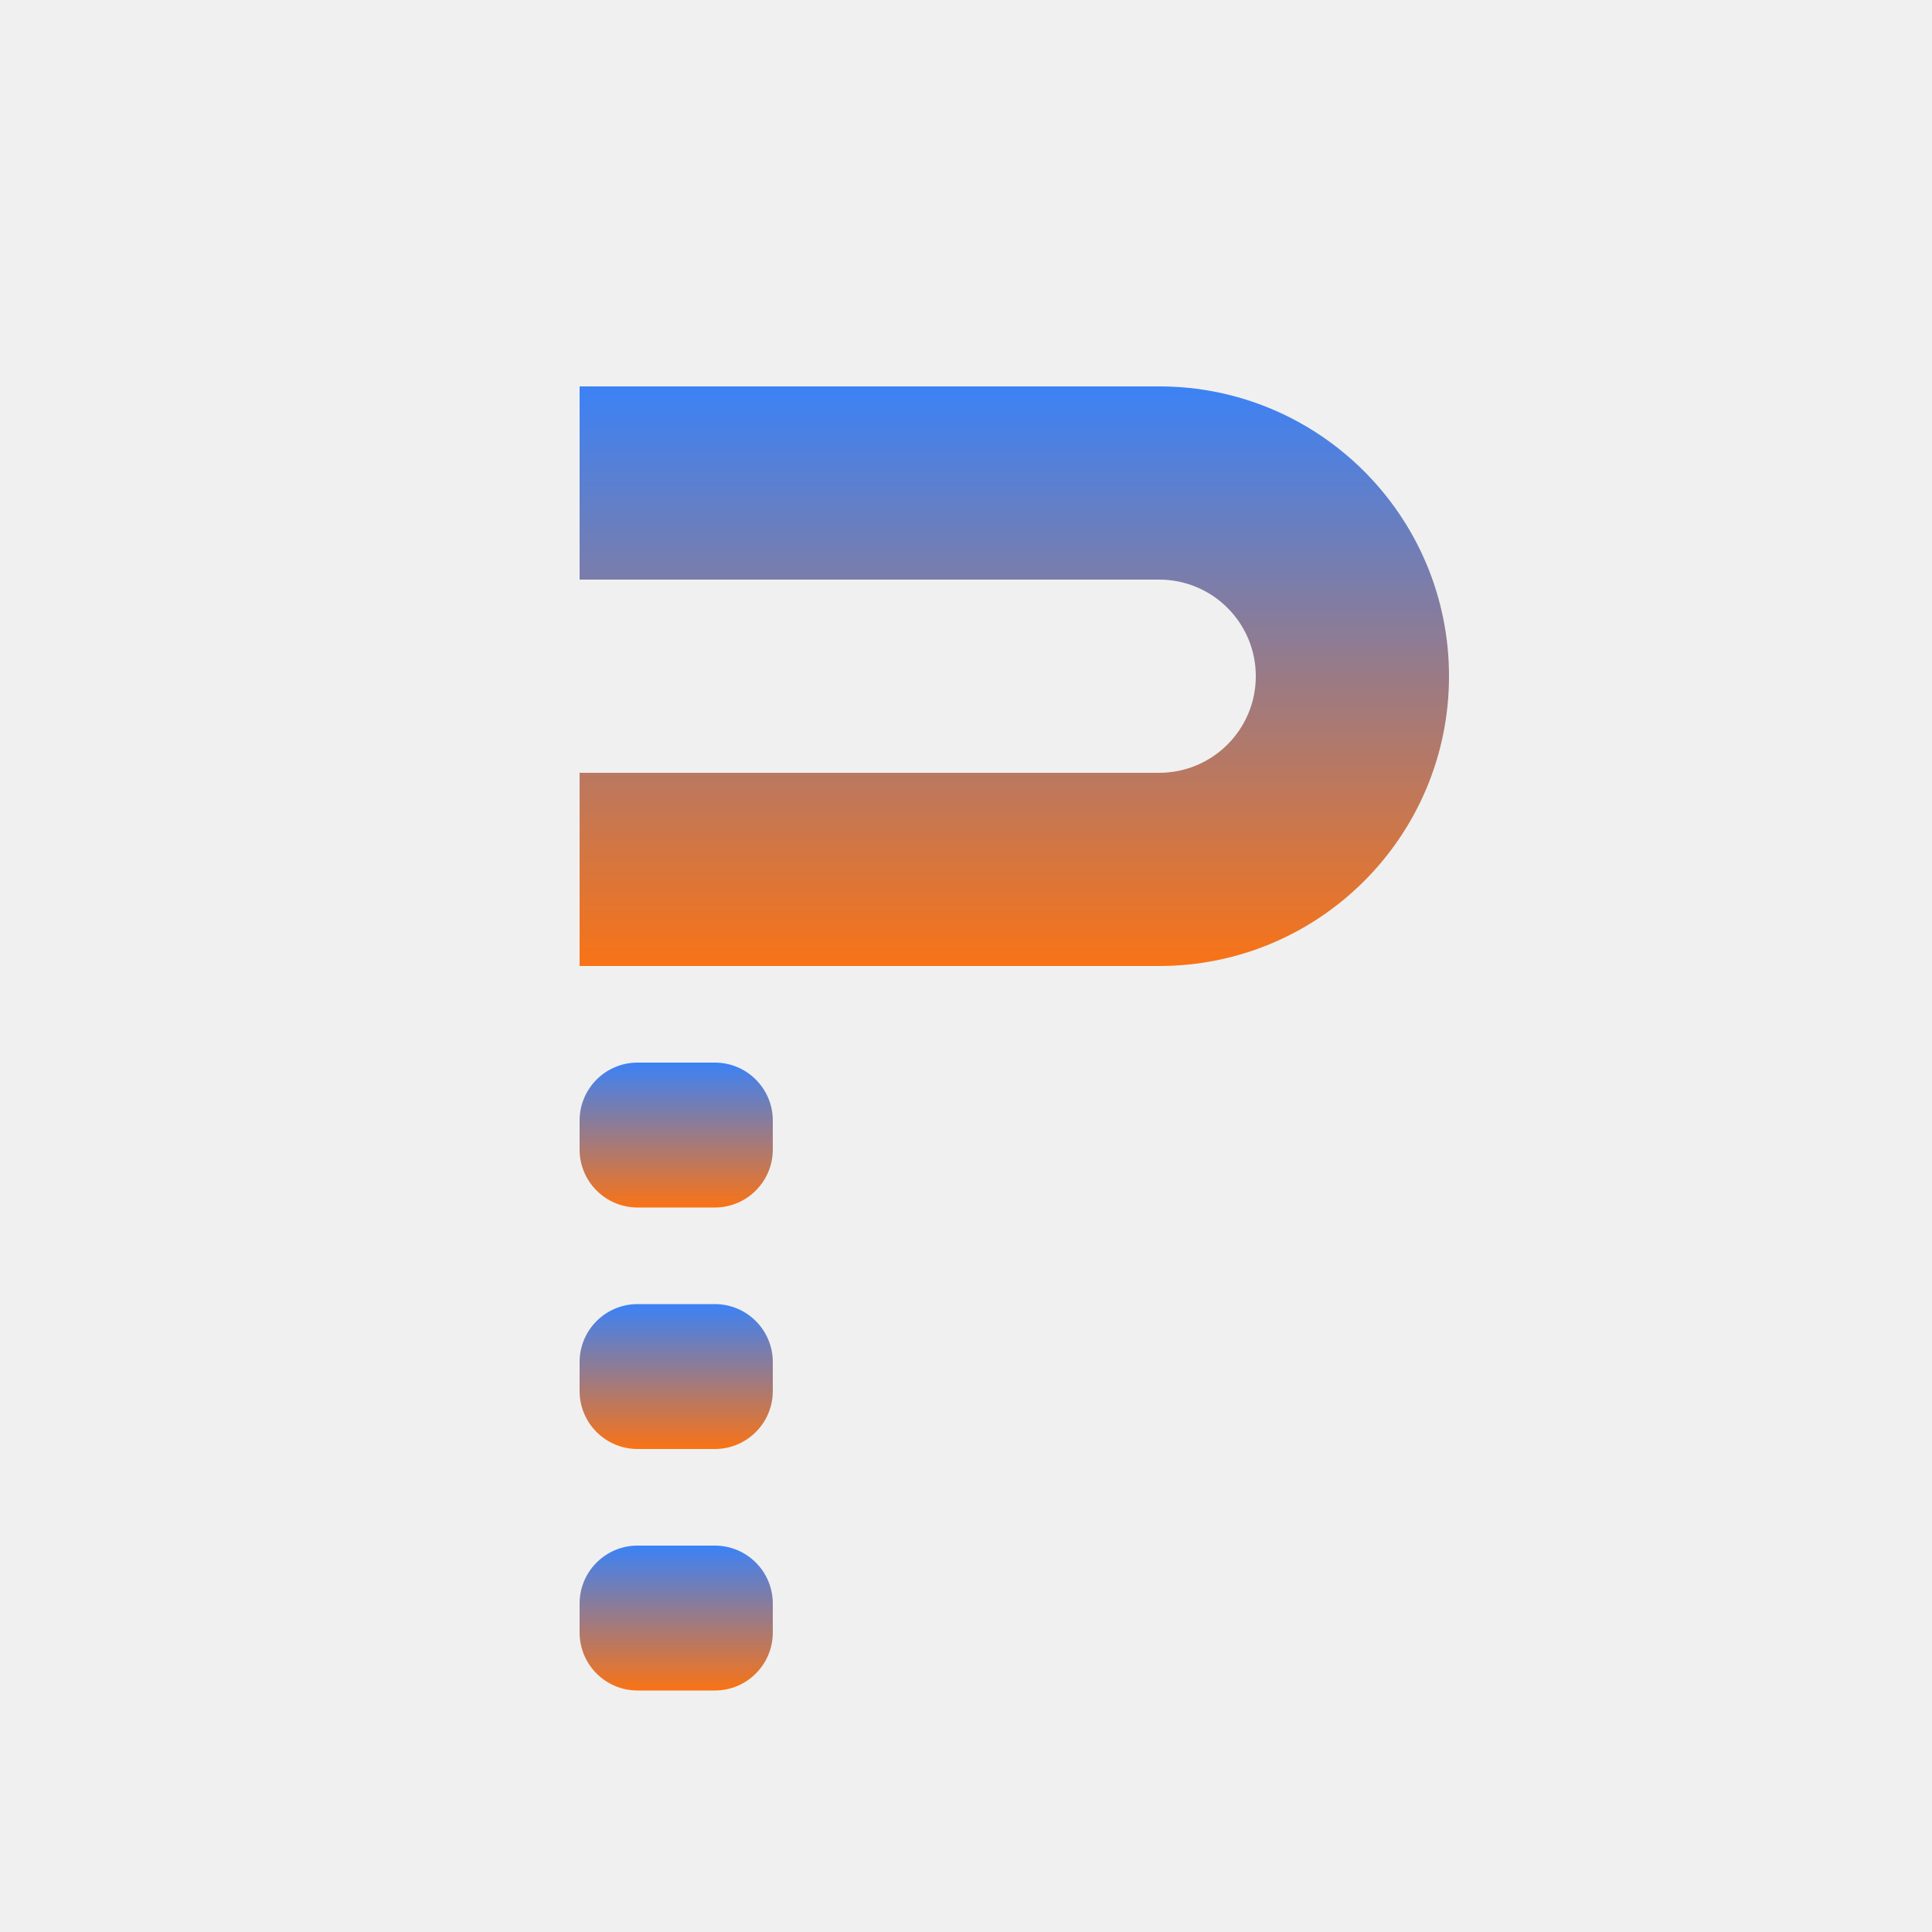
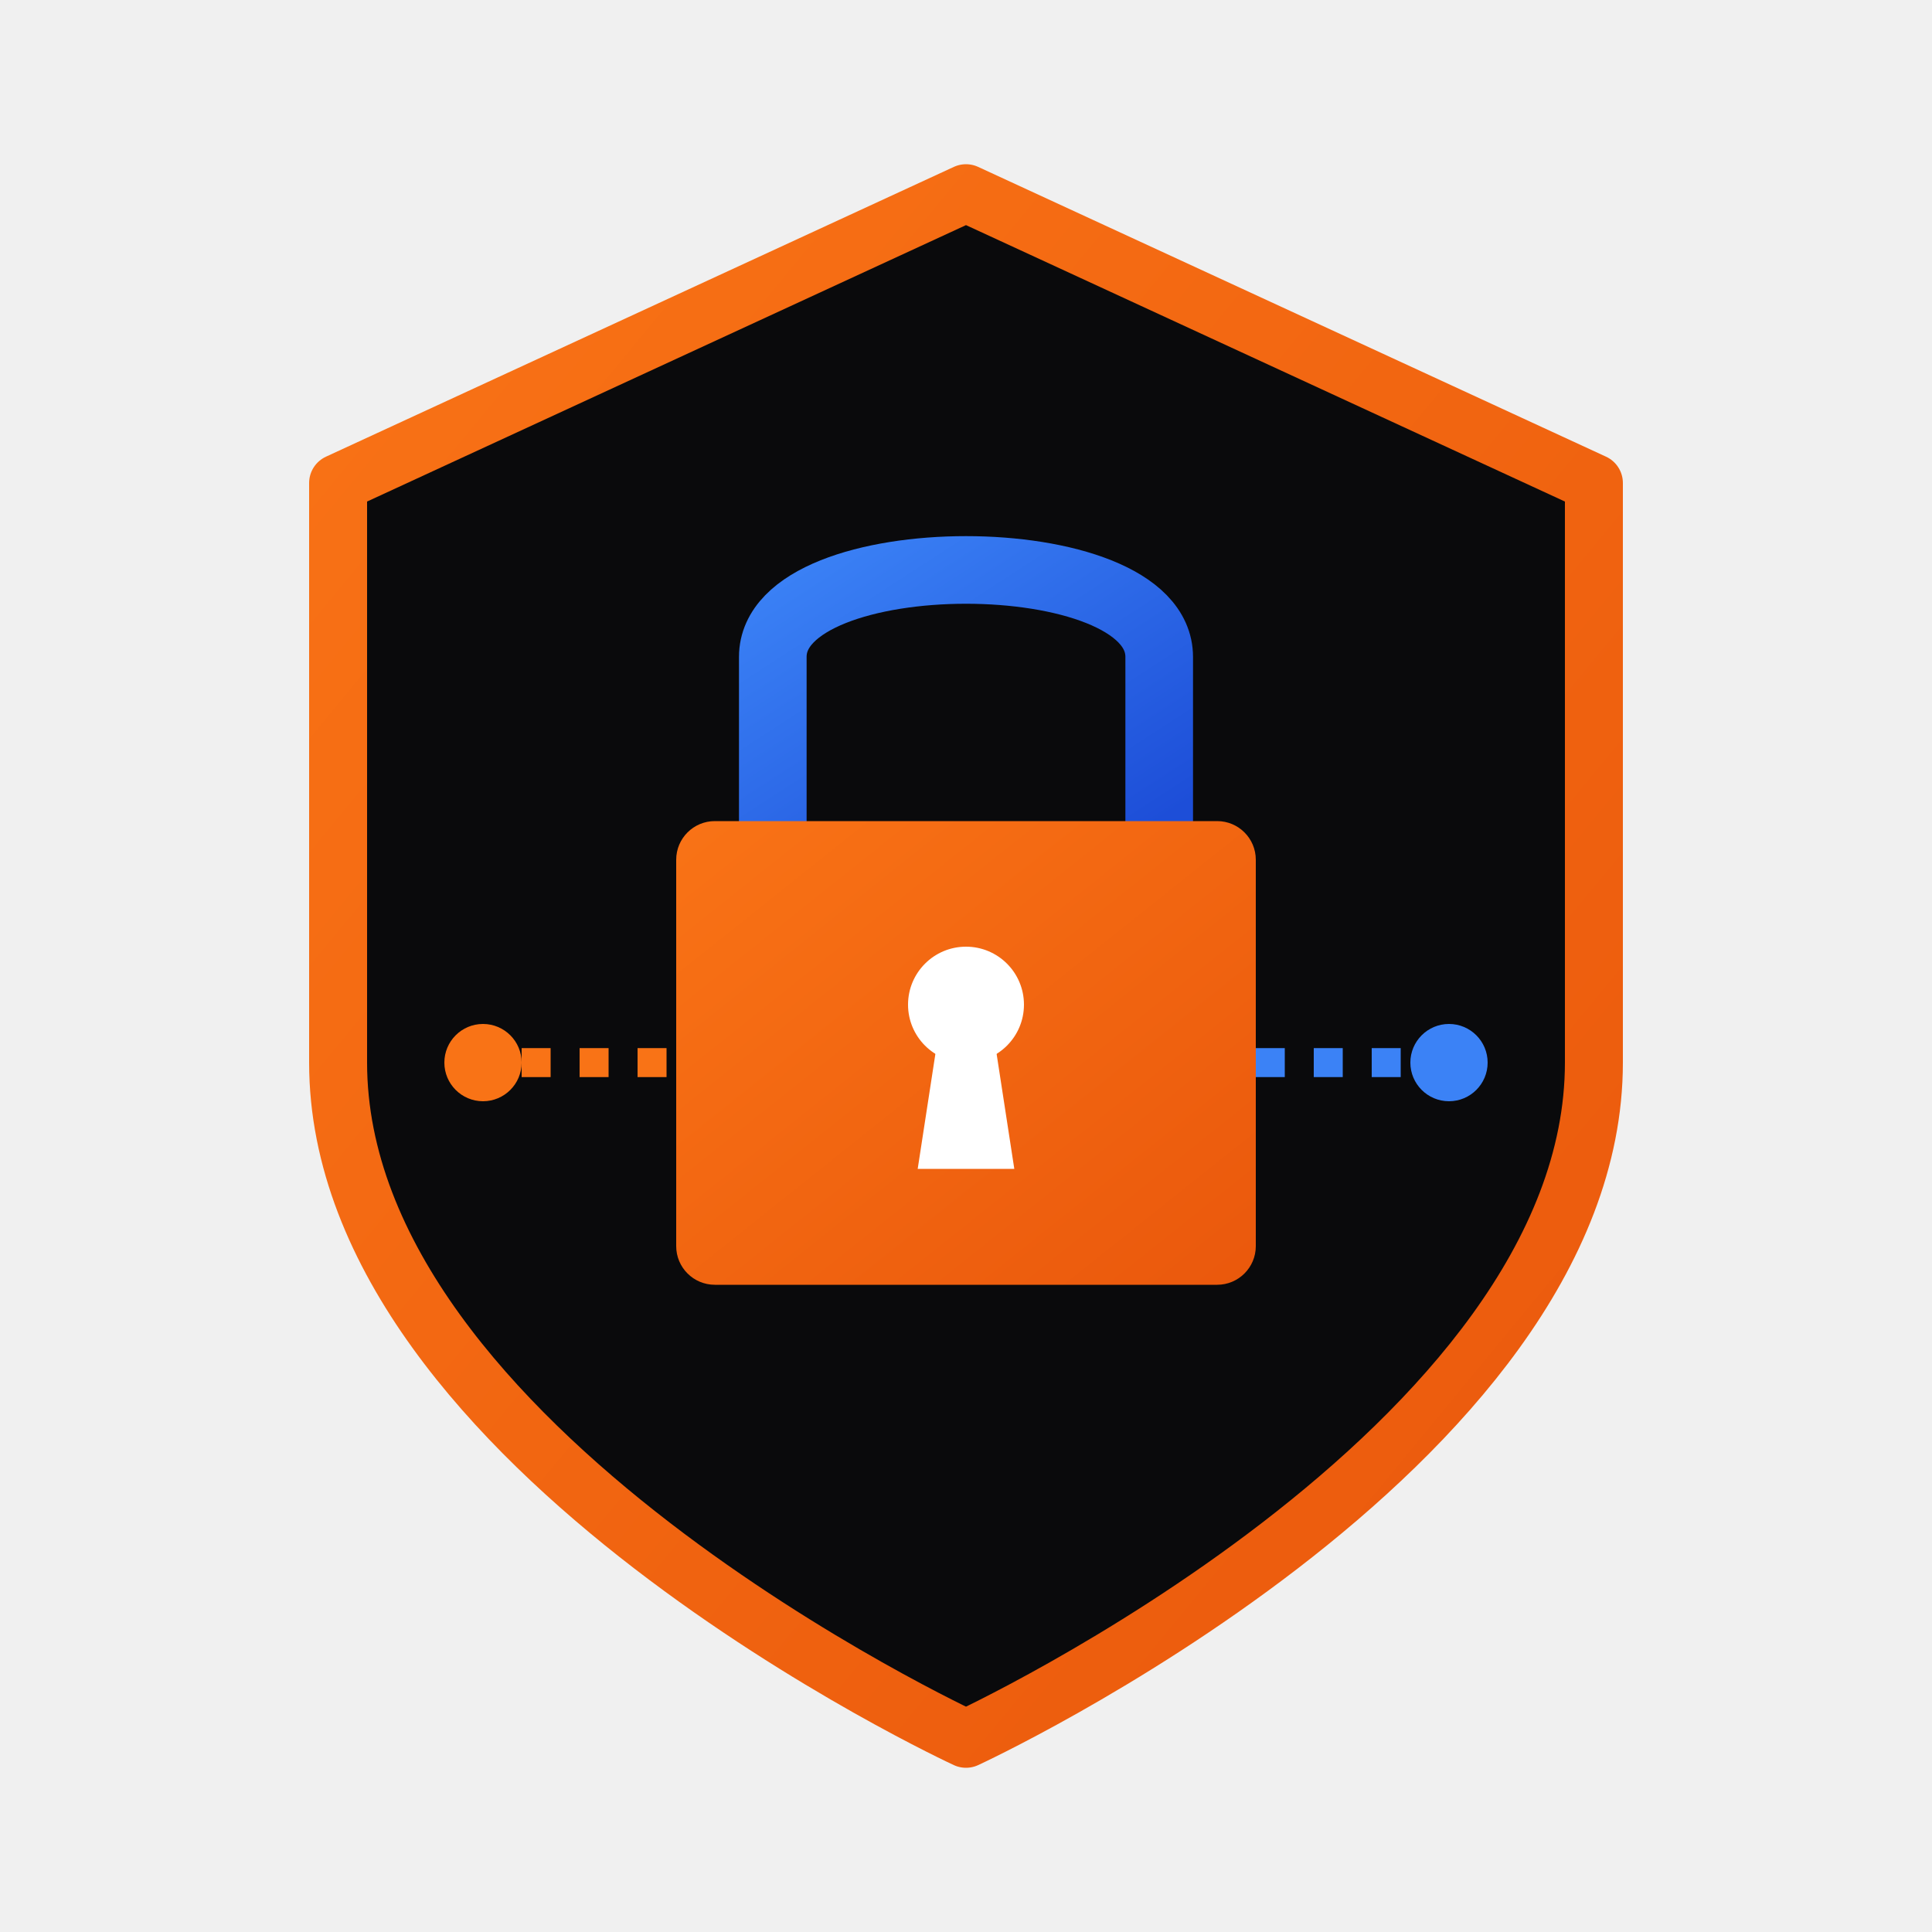
<svg xmlns="http://www.w3.org/2000/svg" viewBox="0 0 200 200" fill="none">
  <defs>
-     <linearGradient id="prooflog-grad" x1="0%" y1="0%" x2="0%" y2="100%">
+     <linearGradient id="prooflog-orange-grad" x1="0%" y1="0%" x2="100%" y2="100%">
+       <stop offset="0%" stop-color="#F97316" />
+       <stop offset="100%" stop-color="#EA580C" />
+     </linearGradient>
+     <linearGradient id="prooflog-blue-grad" x1="0%" y1="0%" x2="100%" y2="100%">
      <stop offset="0%" stop-color="#3B82F6" />
-       <stop offset="100%" stop-color="#F97316" />
+       <stop offset="100%" stop-color="#1D4ED8" />
    </linearGradient>
  </defs>
-   <path d="M 60,40 L 120,40 A 30,30 0 0,1 120,100 L 60,100 L 60,80 L 120,80 A 10,10 0 0,0 120,60 L 60,60 Z" fill="url(#prooflog-grad)" />
-   <rect x="60" y="110" width="20" height="15" rx="6" fill="url(#prooflog-grad)" />
-   <rect x="60" y="135" width="20" height="15" rx="6" fill="url(#prooflog-grad)" />
-   <rect x="60" y="160" width="20" height="15" rx="6" fill="url(#prooflog-grad)" />
+   <path d="M 100,20 L 165,50 V 110 C 165,150 100,180 100,180 C 100,180 35,150 35,110 V 50 Z" fill="#0A0A0C" stroke="url(#prooflog-orange-grad)" stroke-width="6" stroke-linejoin="round" />
+   <path d="M 80,85 V 68 C 80,56 120,56 120,68 V 85" fill="none" stroke="url(#prooflog-blue-grad)" stroke-width="7" stroke-linecap="round" />
+   <rect x="70" y="85" width="60" height="48" rx="4" fill="url(#prooflog-orange-grad)" />
+   <circle cx="100" cy="104" r="6" fill="#FFFFFF" />
+   <path d="M 97,108 L 103,108 L 105,121 L 95,121 Z" fill="#FFFFFF" />
+   <circle cx="50" cy="110" r="4" fill="#F97316" />
+   <line x1="54" y1="110" x2="70" y2="110" stroke="#F97316" stroke-width="3" stroke-dasharray="3 3" />
+   <circle cx="150" cy="110" r="4" fill="#3B82F6" />
+   <line x1="130" y1="110" x2="146" y2="110" stroke="#3B82F6" stroke-width="3" stroke-dasharray="3 3" />
</svg>
